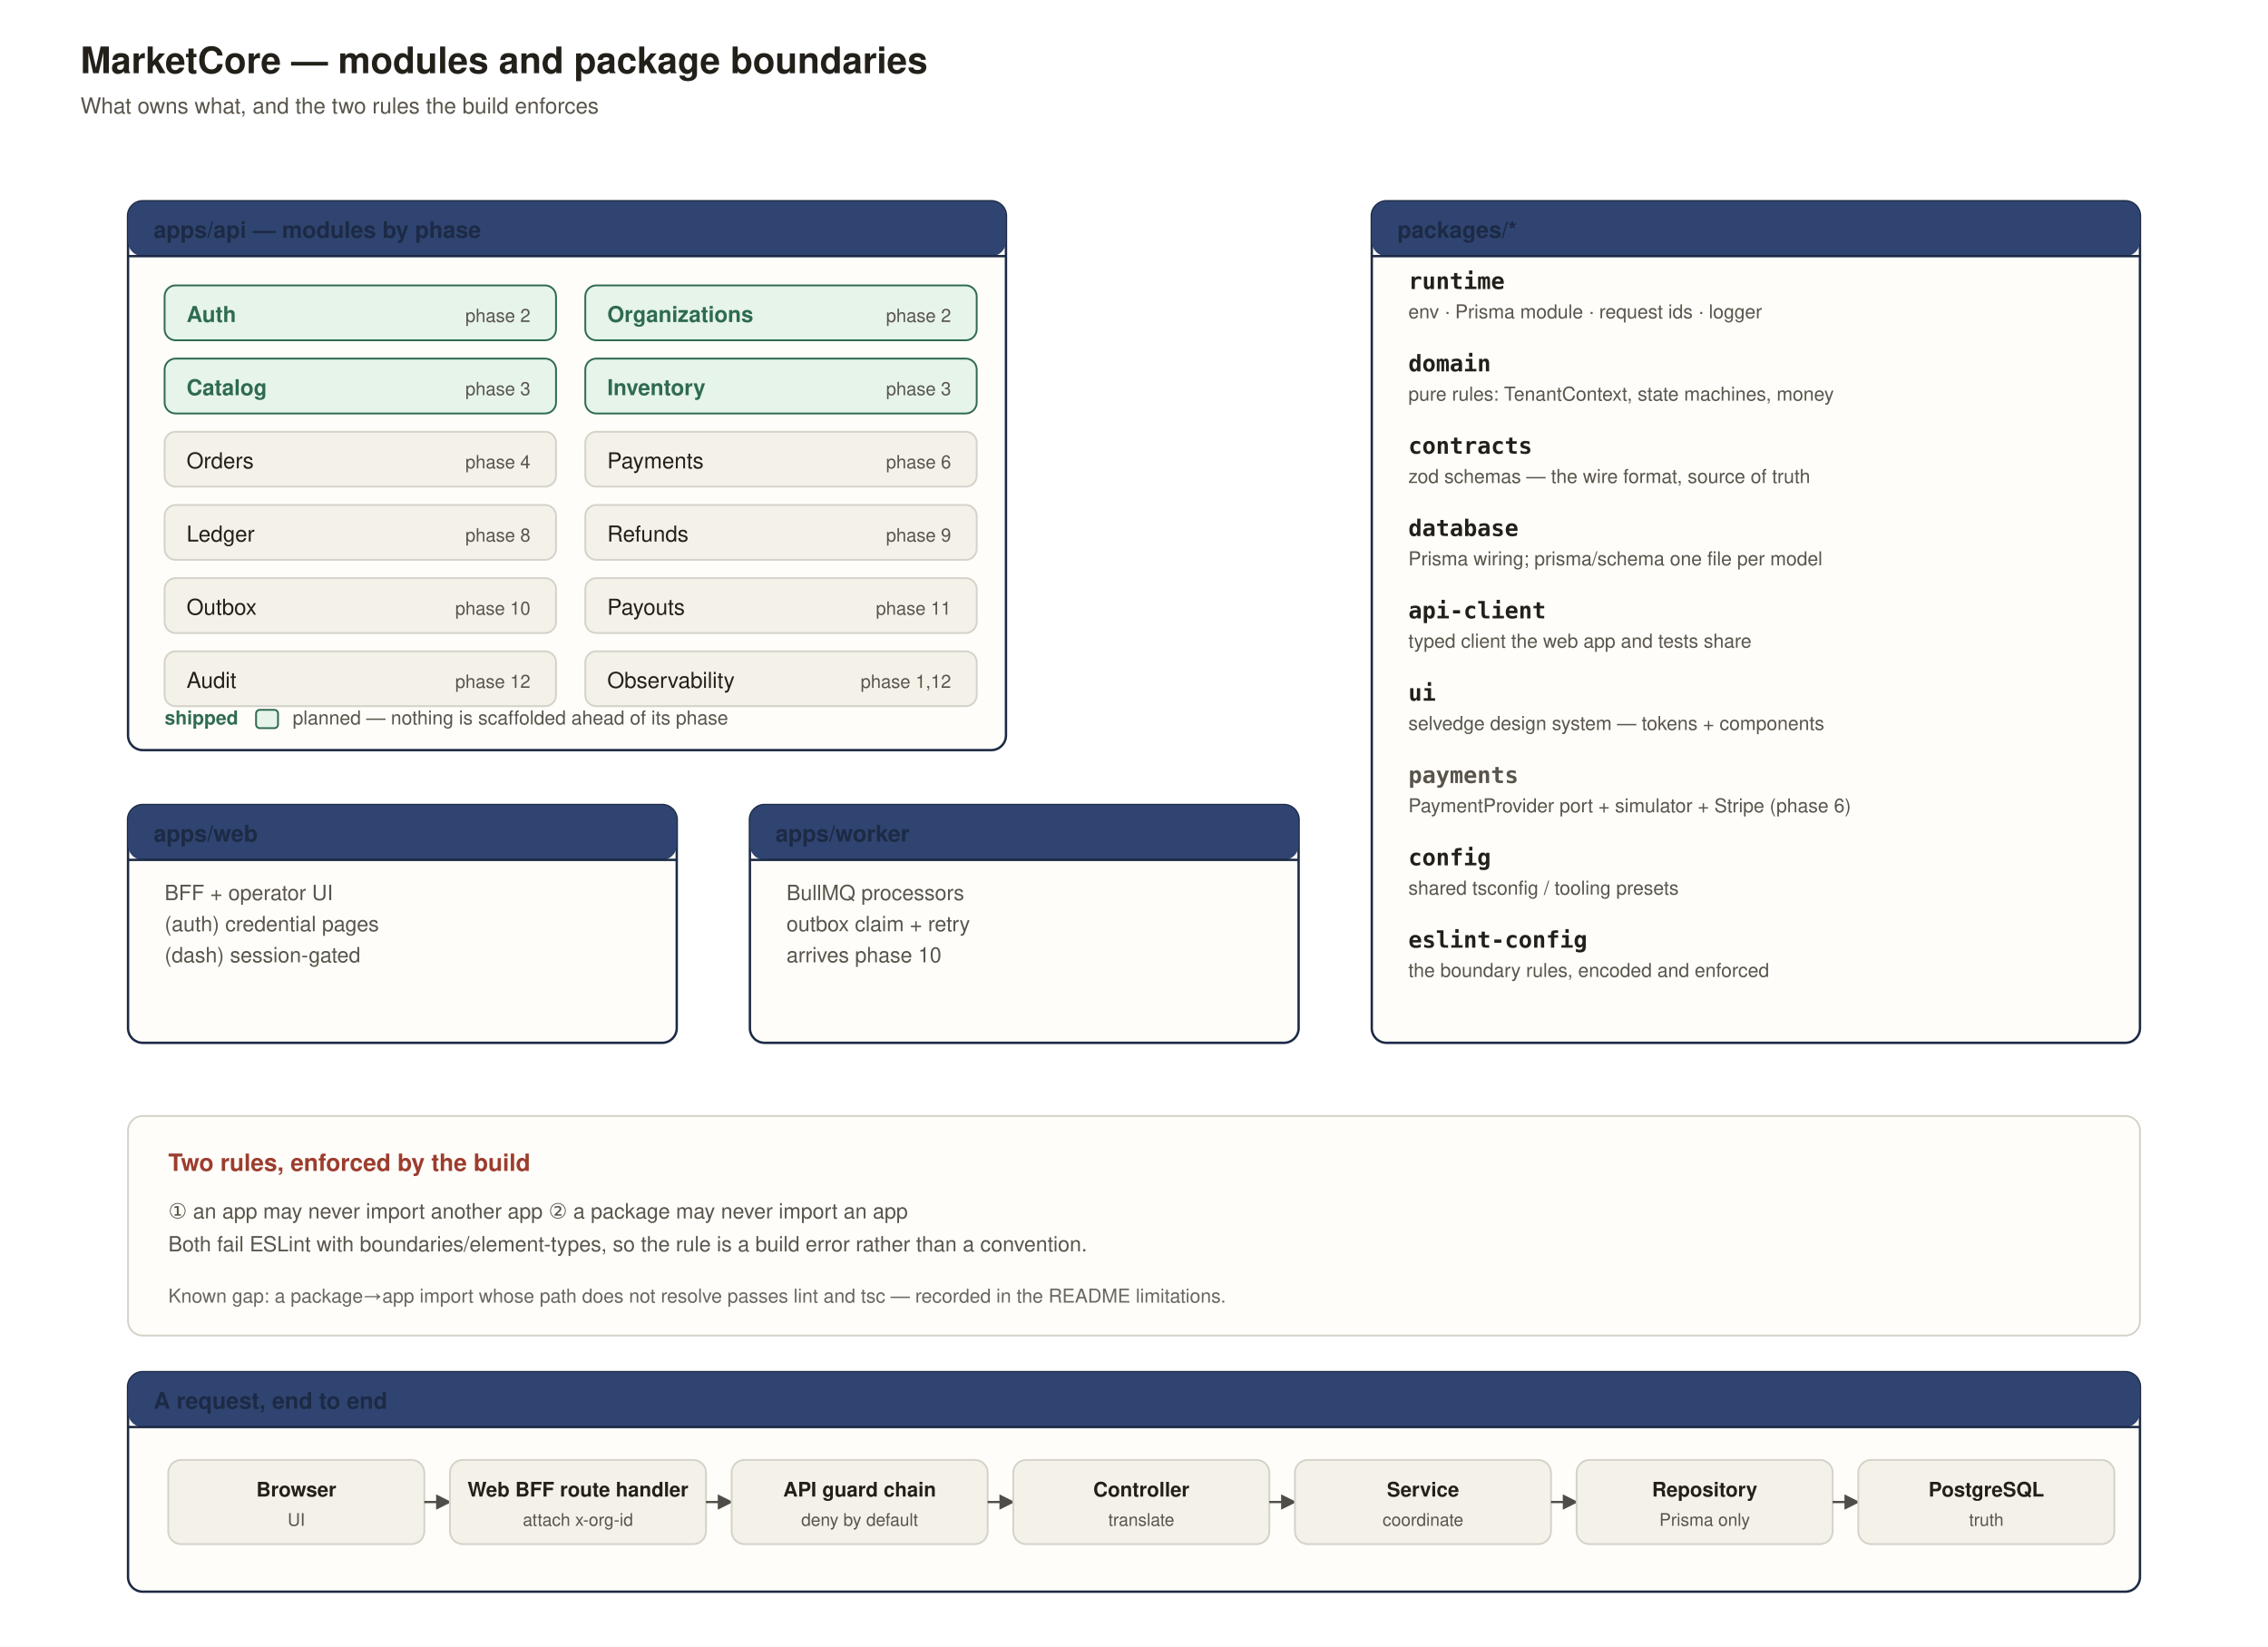
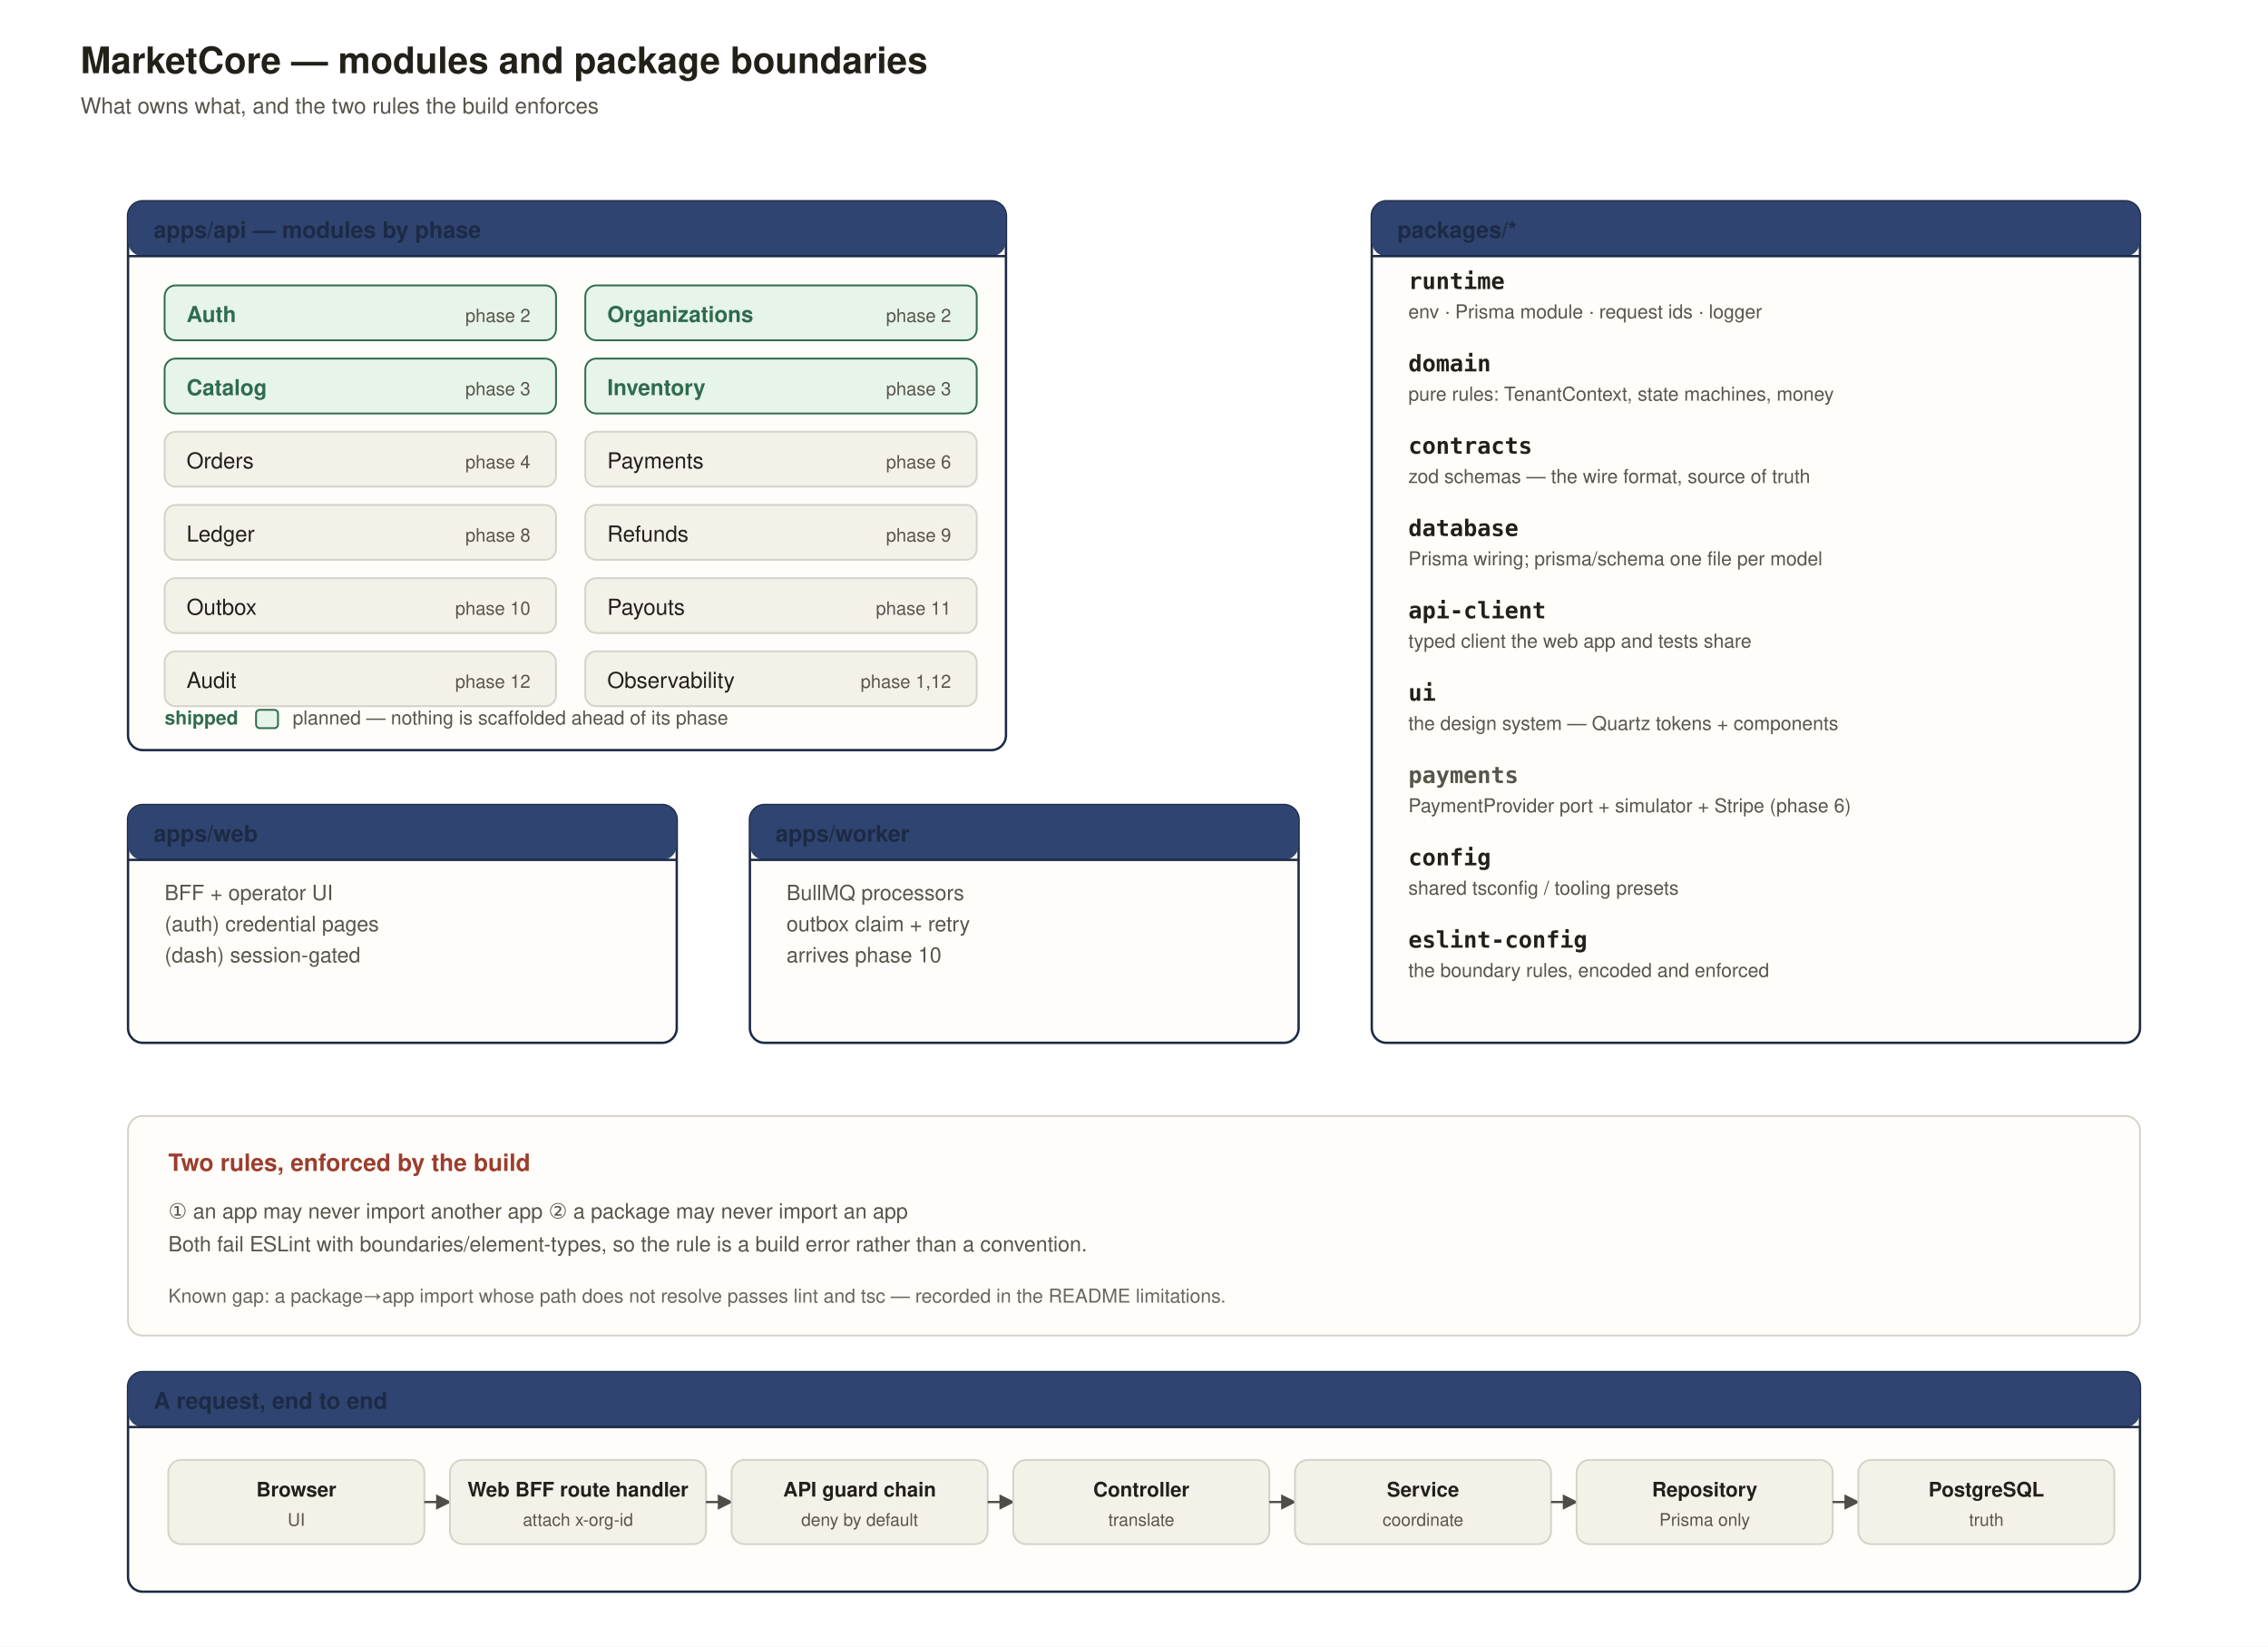
<svg xmlns="http://www.w3.org/2000/svg" width="1240" height="900" viewBox="0 0 1240 900">
  <rect width="1240" height="900" fill="#ffffff" />
  <defs>
    <marker id="ar" viewBox="0 0 10 10" refX="9" refY="5" markerWidth="7" markerHeight="7" orient="auto-start-reverse">
      <path d="M 0 0 L 10 5 L 0 10 z" fill="#23201a" />
    </marker>
    <marker id="a2" viewBox="0 0 10 10" refX="9" refY="5" markerWidth="7" markerHeight="7" orient="auto-start-reverse">
      <path d="M 0 0 L 10 5 L 0 10 z" fill="#2f4470" />
    </marker>
    <marker id="a3" viewBox="0 0 10 10" refX="9" refY="5" markerWidth="7" markerHeight="7" orient="auto-start-reverse">
      <path d="M 0 0 L 10 5 L 0 10 z" fill="#9c3d2e" />
    </marker>
    <marker id="a4" viewBox="0 0 10 10" refX="9" refY="5" markerWidth="7" markerHeight="7" orient="auto-start-reverse">
      <path d="M 0 0 L 10 5 L 0 10 z" fill="#59554c" />
    </marker>
  </defs>
  <text x="44" y="40" font-family="Helvetica, Arial, sans-serif" font-size="20" font-weight="700" fill="#23201a" text-anchor="start">MarketCore — modules and package boundaries</text>
  <text x="44" y="62" font-family="Helvetica, Arial, sans-serif" font-size="12" font-weight="400" fill="#59554c" text-anchor="start">What owns what, and the two rules the build enforces</text>
  <rect x="70" y="110" width="480" height="300" rx="8" fill="#fffdf9" stroke="#1c2a45" stroke-width="1.3" />
  <rect x="70" y="110" width="480" height="30" rx="8" fill="#2f4470" />
  <path d="M 70 140 h 480" stroke="#1c2a45" stroke-width="1.3" />
  <text x="84" y="130" font-family="Helvetica, Arial, sans-serif" font-size="12.5" font-weight="700" fill="#1c2a45" text-anchor="start">apps/api — modules by phase</text>
  <rect x="90" y="156" width="214" height="30" rx="6" fill="#e6f4ea" stroke="#2f6b4f" />
  <text x="102" y="176" font-family="Helvetica, Arial, sans-serif" font-size="12" font-weight="700" fill="#2f6b4f" text-anchor="start">Auth</text>
  <text x="290" y="176" font-family="Helvetica, Arial, sans-serif" font-size="10" font-weight="400" fill="#59554c" text-anchor="end">phase 2</text>
  <rect x="320" y="156" width="214" height="30" rx="6" fill="#e6f4ea" stroke="#2f6b4f" />
  <text x="332" y="176" font-family="Helvetica, Arial, sans-serif" font-size="12" font-weight="700" fill="#2f6b4f" text-anchor="start">Organizations</text>
  <text x="520" y="176" font-family="Helvetica, Arial, sans-serif" font-size="10" font-weight="400" fill="#59554c" text-anchor="end">phase 2</text>
  <rect x="90" y="196" width="214" height="30" rx="6" fill="#e6f4ea" stroke="#2f6b4f" />
  <text x="102" y="216" font-family="Helvetica, Arial, sans-serif" font-size="12" font-weight="700" fill="#2f6b4f" text-anchor="start">Catalog</text>
  <text x="290" y="216" font-family="Helvetica, Arial, sans-serif" font-size="10" font-weight="400" fill="#59554c" text-anchor="end">phase 3</text>
  <rect x="320" y="196" width="214" height="30" rx="6" fill="#e6f4ea" stroke="#2f6b4f" />
  <text x="332" y="216" font-family="Helvetica, Arial, sans-serif" font-size="12" font-weight="700" fill="#2f6b4f" text-anchor="start">Inventory</text>
  <text x="520" y="216" font-family="Helvetica, Arial, sans-serif" font-size="10" font-weight="400" fill="#59554c" text-anchor="end">phase 3</text>
  <rect x="90" y="236" width="214" height="30" rx="6" fill="#f4f1e9" stroke="#d5d2ca" />
  <text x="102" y="256" font-family="Helvetica, Arial, sans-serif" font-size="12" font-weight="400" fill="#23201a" text-anchor="start">Orders</text>
  <text x="290" y="256" font-family="Helvetica, Arial, sans-serif" font-size="10" font-weight="400" fill="#59554c" text-anchor="end">phase 4</text>
  <rect x="320" y="236" width="214" height="30" rx="6" fill="#f4f1e9" stroke="#d5d2ca" />
  <text x="332" y="256" font-family="Helvetica, Arial, sans-serif" font-size="12" font-weight="400" fill="#23201a" text-anchor="start">Payments</text>
  <text x="520" y="256" font-family="Helvetica, Arial, sans-serif" font-size="10" font-weight="400" fill="#59554c" text-anchor="end">phase 6</text>
  <rect x="90" y="276" width="214" height="30" rx="6" fill="#f4f1e9" stroke="#d5d2ca" />
  <text x="102" y="296" font-family="Helvetica, Arial, sans-serif" font-size="12" font-weight="400" fill="#23201a" text-anchor="start">Ledger</text>
  <text x="290" y="296" font-family="Helvetica, Arial, sans-serif" font-size="10" font-weight="400" fill="#59554c" text-anchor="end">phase 8</text>
  <rect x="320" y="276" width="214" height="30" rx="6" fill="#f4f1e9" stroke="#d5d2ca" />
  <text x="332" y="296" font-family="Helvetica, Arial, sans-serif" font-size="12" font-weight="400" fill="#23201a" text-anchor="start">Refunds</text>
  <text x="520" y="296" font-family="Helvetica, Arial, sans-serif" font-size="10" font-weight="400" fill="#59554c" text-anchor="end">phase 9</text>
  <rect x="90" y="316" width="214" height="30" rx="6" fill="#f4f1e9" stroke="#d5d2ca" />
  <text x="102" y="336" font-family="Helvetica, Arial, sans-serif" font-size="12" font-weight="400" fill="#23201a" text-anchor="start">Outbox</text>
  <text x="290" y="336" font-family="Helvetica, Arial, sans-serif" font-size="10" font-weight="400" fill="#59554c" text-anchor="end">phase 10</text>
  <rect x="320" y="316" width="214" height="30" rx="6" fill="#f4f1e9" stroke="#d5d2ca" />
  <text x="332" y="336" font-family="Helvetica, Arial, sans-serif" font-size="12" font-weight="400" fill="#23201a" text-anchor="start">Payouts</text>
  <text x="520" y="336" font-family="Helvetica, Arial, sans-serif" font-size="10" font-weight="400" fill="#59554c" text-anchor="end">phase 11</text>
  <rect x="90" y="356" width="214" height="30" rx="6" fill="#f4f1e9" stroke="#d5d2ca" />
  <text x="102" y="376" font-family="Helvetica, Arial, sans-serif" font-size="12" font-weight="400" fill="#23201a" text-anchor="start">Audit</text>
  <text x="290" y="376" font-family="Helvetica, Arial, sans-serif" font-size="10" font-weight="400" fill="#59554c" text-anchor="end">phase 12</text>
  <rect x="320" y="356" width="214" height="30" rx="6" fill="#f4f1e9" stroke="#d5d2ca" />
  <text x="332" y="376" font-family="Helvetica, Arial, sans-serif" font-size="12" font-weight="400" fill="#23201a" text-anchor="start">Observability</text>
  <text x="520" y="376" font-family="Helvetica, Arial, sans-serif" font-size="10" font-weight="400" fill="#59554c" text-anchor="end">phase 1,12</text>
  <text x="90" y="396" font-family="Helvetica, Arial, sans-serif" font-size="10.5" font-weight="600" fill="#2f6b4f" text-anchor="start">shipped</text>
  <rect x="140" y="388" width="12" height="10" rx="2" fill="#e6f4ea" stroke="#2f6b4f" />
  <text x="160" y="396" font-family="Helvetica, Arial, sans-serif" font-size="10.5" font-weight="400" fill="#59554c" text-anchor="start">planned — nothing is scaffolded ahead of its phase</text>
  <text x="90" y="396" font-family="Helvetica, Arial, sans-serif" font-size="12" font-weight="400" fill="#23201a" text-anchor="start" />
  <rect x="70" y="440" width="300" height="130" rx="8" fill="#fffdf9" stroke="#1c2a45" stroke-width="1.3" />
  <rect x="70" y="440" width="300" height="30" rx="8" fill="#2f4470" />
  <path d="M 70 470 h 300" stroke="#1c2a45" stroke-width="1.3" />
  <text x="84" y="460" font-family="Helvetica, Arial, sans-serif" font-size="12.5" font-weight="700" fill="#1c2a45" text-anchor="start">apps/web</text>
  <text x="90" y="492" font-family="Helvetica, Arial, sans-serif" font-size="11.5" font-weight="400" fill="#59554c" text-anchor="start">BFF + operator UI</text>
  <text x="90" y="509" font-family="Helvetica, Arial, sans-serif" font-size="11.5" font-weight="400" fill="#59554c" text-anchor="start">(auth) credential pages</text>
  <text x="90" y="526" font-family="Helvetica, Arial, sans-serif" font-size="11.5" font-weight="400" fill="#59554c" text-anchor="start">(dash) session-gated</text>
  <rect x="410" y="440" width="300" height="130" rx="8" fill="#fffdf9" stroke="#1c2a45" stroke-width="1.3" />
  <rect x="410" y="440" width="300" height="30" rx="8" fill="#2f4470" />
  <path d="M 410 470 h 300" stroke="#1c2a45" stroke-width="1.3" />
  <text x="424" y="460" font-family="Helvetica, Arial, sans-serif" font-size="12.5" font-weight="700" fill="#1c2a45" text-anchor="start">apps/worker</text>
  <text x="430" y="492" font-family="Helvetica, Arial, sans-serif" font-size="11.5" font-weight="400" fill="#59554c" text-anchor="start">BullMQ processors</text>
  <text x="430" y="509" font-family="Helvetica, Arial, sans-serif" font-size="11.5" font-weight="400" fill="#59554c" text-anchor="start">outbox claim + retry</text>
  <text x="430" y="526" font-family="Helvetica, Arial, sans-serif" font-size="11.5" font-weight="400" fill="#59554c" text-anchor="start">arrives phase 10</text>
  <rect x="750" y="110" width="420" height="460" rx="8" fill="#fffdf9" stroke="#1c2a45" stroke-width="1.3" />
  <rect x="750" y="110" width="420" height="30" rx="8" fill="#2f4470" />
  <path d="M 750 140 h 420" stroke="#1c2a45" stroke-width="1.3" />
  <text x="764" y="130" font-family="Helvetica, Arial, sans-serif" font-size="12.5" font-weight="700" fill="#1c2a45" text-anchor="start">packages/*</text>
  <text x="770" y="158" font-family="ui-monospace, Menlo, Consolas, monospace" font-size="12.5" font-weight="700" fill="#23201a" text-anchor="start">runtime</text>
  <text x="770" y="174" font-family="Helvetica, Arial, sans-serif" font-size="10.5" font-weight="400" fill="#59554c" text-anchor="start">env · Prisma module · request ids · logger</text>
  <text x="770" y="203" font-family="ui-monospace, Menlo, Consolas, monospace" font-size="12.5" font-weight="700" fill="#23201a" text-anchor="start">domain</text>
  <text x="770" y="219" font-family="Helvetica, Arial, sans-serif" font-size="10.5" font-weight="400" fill="#59554c" text-anchor="start">pure rules: TenantContext, state machines, money</text>
  <text x="770" y="248" font-family="ui-monospace, Menlo, Consolas, monospace" font-size="12.5" font-weight="700" fill="#23201a" text-anchor="start">contracts</text>
  <text x="770" y="264" font-family="Helvetica, Arial, sans-serif" font-size="10.5" font-weight="400" fill="#59554c" text-anchor="start">zod schemas — the wire format, source of truth</text>
  <text x="770" y="293" font-family="ui-monospace, Menlo, Consolas, monospace" font-size="12.5" font-weight="700" fill="#23201a" text-anchor="start">database</text>
  <text x="770" y="309" font-family="Helvetica, Arial, sans-serif" font-size="10.5" font-weight="400" fill="#59554c" text-anchor="start">Prisma wiring; prisma/schema one file per model</text>
  <text x="770" y="338" font-family="ui-monospace, Menlo, Consolas, monospace" font-size="12.5" font-weight="700" fill="#23201a" text-anchor="start">api-client</text>
  <text x="770" y="354" font-family="Helvetica, Arial, sans-serif" font-size="10.5" font-weight="400" fill="#59554c" text-anchor="start">typed client the web app and tests share</text>
  <text x="770" y="383" font-family="ui-monospace, Menlo, Consolas, monospace" font-size="12.5" font-weight="700" fill="#23201a" text-anchor="start">ui</text>
-   <text x="770" y="399" font-family="Helvetica, Arial, sans-serif" font-size="10.5" font-weight="400" fill="#59554c" text-anchor="start">selvedge design system — tokens + components</text>
+   <text x="770" y="399" font-family="Helvetica, Arial, sans-serif" font-size="10.5" font-weight="400" fill="#59554c" text-anchor="start">the design system — Quartz tokens + components</text>
  <text x="770" y="428" font-family="ui-monospace, Menlo, Consolas, monospace" font-size="12.5" font-weight="700" fill="#59554c" text-anchor="start">payments</text>
  <text x="770" y="444" font-family="Helvetica, Arial, sans-serif" font-size="10.5" font-weight="400" fill="#59554c" text-anchor="start">PaymentProvider port + simulator + Stripe (phase 6)</text>
  <text x="770" y="473" font-family="ui-monospace, Menlo, Consolas, monospace" font-size="12.5" font-weight="700" fill="#23201a" text-anchor="start">config</text>
  <text x="770" y="489" font-family="Helvetica, Arial, sans-serif" font-size="10.5" font-weight="400" fill="#59554c" text-anchor="start">shared tsconfig / tooling presets</text>
  <text x="770" y="518" font-family="ui-monospace, Menlo, Consolas, monospace" font-size="12.5" font-weight="700" fill="#23201a" text-anchor="start">eslint-config</text>
  <text x="770" y="534" font-family="Helvetica, Arial, sans-serif" font-size="10.5" font-weight="400" fill="#59554c" text-anchor="start">the boundary rules, encoded and enforced</text>
  <rect x="70" y="610" width="1100" height="120" rx="8" fill="#fffdf9" stroke="#d5d2ca" />
  <text x="92" y="640" font-family="Helvetica, Arial, sans-serif" font-size="13" font-weight="700" fill="#9c3d2e" text-anchor="start">Two rules, enforced by the build</text>
  <text x="92" y="666" font-family="Helvetica, Arial, sans-serif" font-size="11.5" font-weight="400" fill="#59554c" text-anchor="start">①  an app may never import another app          ②  a package may never import an app</text>
  <text x="92" y="684" font-family="Helvetica, Arial, sans-serif" font-size="11.5" font-weight="400" fill="#59554c" text-anchor="start">Both fail ESLint with boundaries/element-types, so the rule is a build error rather than a convention.</text>
  <text x="92" y="712" font-family="Helvetica, Arial, sans-serif" font-size="10.5" font-weight="400" fill="#696660" text-anchor="start">Known gap: a package→app import whose path does not resolve passes lint and tsc — recorded in the README limitations.</text>
  <rect x="70" y="750" width="1100" height="120" rx="8" fill="#fffdf9" stroke="#1c2a45" stroke-width="1.3" />
  <rect x="70" y="750" width="1100" height="30" rx="8" fill="#2f4470" />
  <path d="M 70 780 h 1100" stroke="#1c2a45" stroke-width="1.3" />
  <text x="84" y="770" font-family="Helvetica, Arial, sans-serif" font-size="12.5" font-weight="700" fill="#1c2a45" text-anchor="start">A request, end to end</text>
  <rect x="92" y="798" width="140" height="46" rx="7" fill="#f4f1e9" stroke="#d5d2ca" />
  <text x="162" y="818" font-family="Helvetica, Arial, sans-serif" font-size="11" font-weight="600" fill="#23201a" text-anchor="middle">Browser</text>
  <text x="162" y="834" font-family="Helvetica, Arial, sans-serif" font-size="9.5" font-weight="400" fill="#59554c" text-anchor="middle">UI</text>
  <path d="M 232 821 L 246 821" fill="none" stroke="#23201a" stroke-width="1.2" marker-end="url(#ar)" opacity="0.8" />
  <rect x="246" y="798" width="140" height="46" rx="7" fill="#f4f1e9" stroke="#d5d2ca" />
  <text x="316" y="818" font-family="Helvetica, Arial, sans-serif" font-size="11" font-weight="600" fill="#23201a" text-anchor="middle">Web BFF route handler</text>
  <text x="316" y="834" font-family="Helvetica, Arial, sans-serif" font-size="9.5" font-weight="400" fill="#59554c" text-anchor="middle">attach x-org-id</text>
  <path d="M 386 821 L 400 821" fill="none" stroke="#23201a" stroke-width="1.2" marker-end="url(#ar)" opacity="0.8" />
  <rect x="400" y="798" width="140" height="46" rx="7" fill="#f4f1e9" stroke="#d5d2ca" />
  <text x="470" y="818" font-family="Helvetica, Arial, sans-serif" font-size="11" font-weight="600" fill="#23201a" text-anchor="middle">API guard chain</text>
  <text x="470" y="834" font-family="Helvetica, Arial, sans-serif" font-size="9.5" font-weight="400" fill="#59554c" text-anchor="middle">deny by default</text>
  <path d="M 540 821 L 554 821" fill="none" stroke="#23201a" stroke-width="1.2" marker-end="url(#ar)" opacity="0.8" />
  <rect x="554" y="798" width="140" height="46" rx="7" fill="#f4f1e9" stroke="#d5d2ca" />
  <text x="624" y="818" font-family="Helvetica, Arial, sans-serif" font-size="11" font-weight="600" fill="#23201a" text-anchor="middle">Controller</text>
  <text x="624" y="834" font-family="Helvetica, Arial, sans-serif" font-size="9.5" font-weight="400" fill="#59554c" text-anchor="middle">translate</text>
  <path d="M 694 821 L 708 821" fill="none" stroke="#23201a" stroke-width="1.2" marker-end="url(#ar)" opacity="0.8" />
  <rect x="708" y="798" width="140" height="46" rx="7" fill="#f4f1e9" stroke="#d5d2ca" />
  <text x="778" y="818" font-family="Helvetica, Arial, sans-serif" font-size="11" font-weight="600" fill="#23201a" text-anchor="middle">Service</text>
  <text x="778" y="834" font-family="Helvetica, Arial, sans-serif" font-size="9.5" font-weight="400" fill="#59554c" text-anchor="middle">coordinate</text>
  <path d="M 848 821 L 862 821" fill="none" stroke="#23201a" stroke-width="1.2" marker-end="url(#ar)" opacity="0.8" />
  <rect x="862" y="798" width="140" height="46" rx="7" fill="#f4f1e9" stroke="#d5d2ca" />
  <text x="932" y="818" font-family="Helvetica, Arial, sans-serif" font-size="11" font-weight="600" fill="#23201a" text-anchor="middle">Repository</text>
  <text x="932" y="834" font-family="Helvetica, Arial, sans-serif" font-size="9.5" font-weight="400" fill="#59554c" text-anchor="middle">Prisma only</text>
  <path d="M 1002 821 L 1016 821" fill="none" stroke="#23201a" stroke-width="1.2" marker-end="url(#ar)" opacity="0.8" />
  <rect x="1016" y="798" width="140" height="46" rx="7" fill="#f4f1e9" stroke="#d5d2ca" />
  <text x="1086" y="818" font-family="Helvetica, Arial, sans-serif" font-size="11" font-weight="600" fill="#23201a" text-anchor="middle">PostgreSQL</text>
  <text x="1086" y="834" font-family="Helvetica, Arial, sans-serif" font-size="9.5" font-weight="400" fill="#59554c" text-anchor="middle">truth</text>
</svg>
